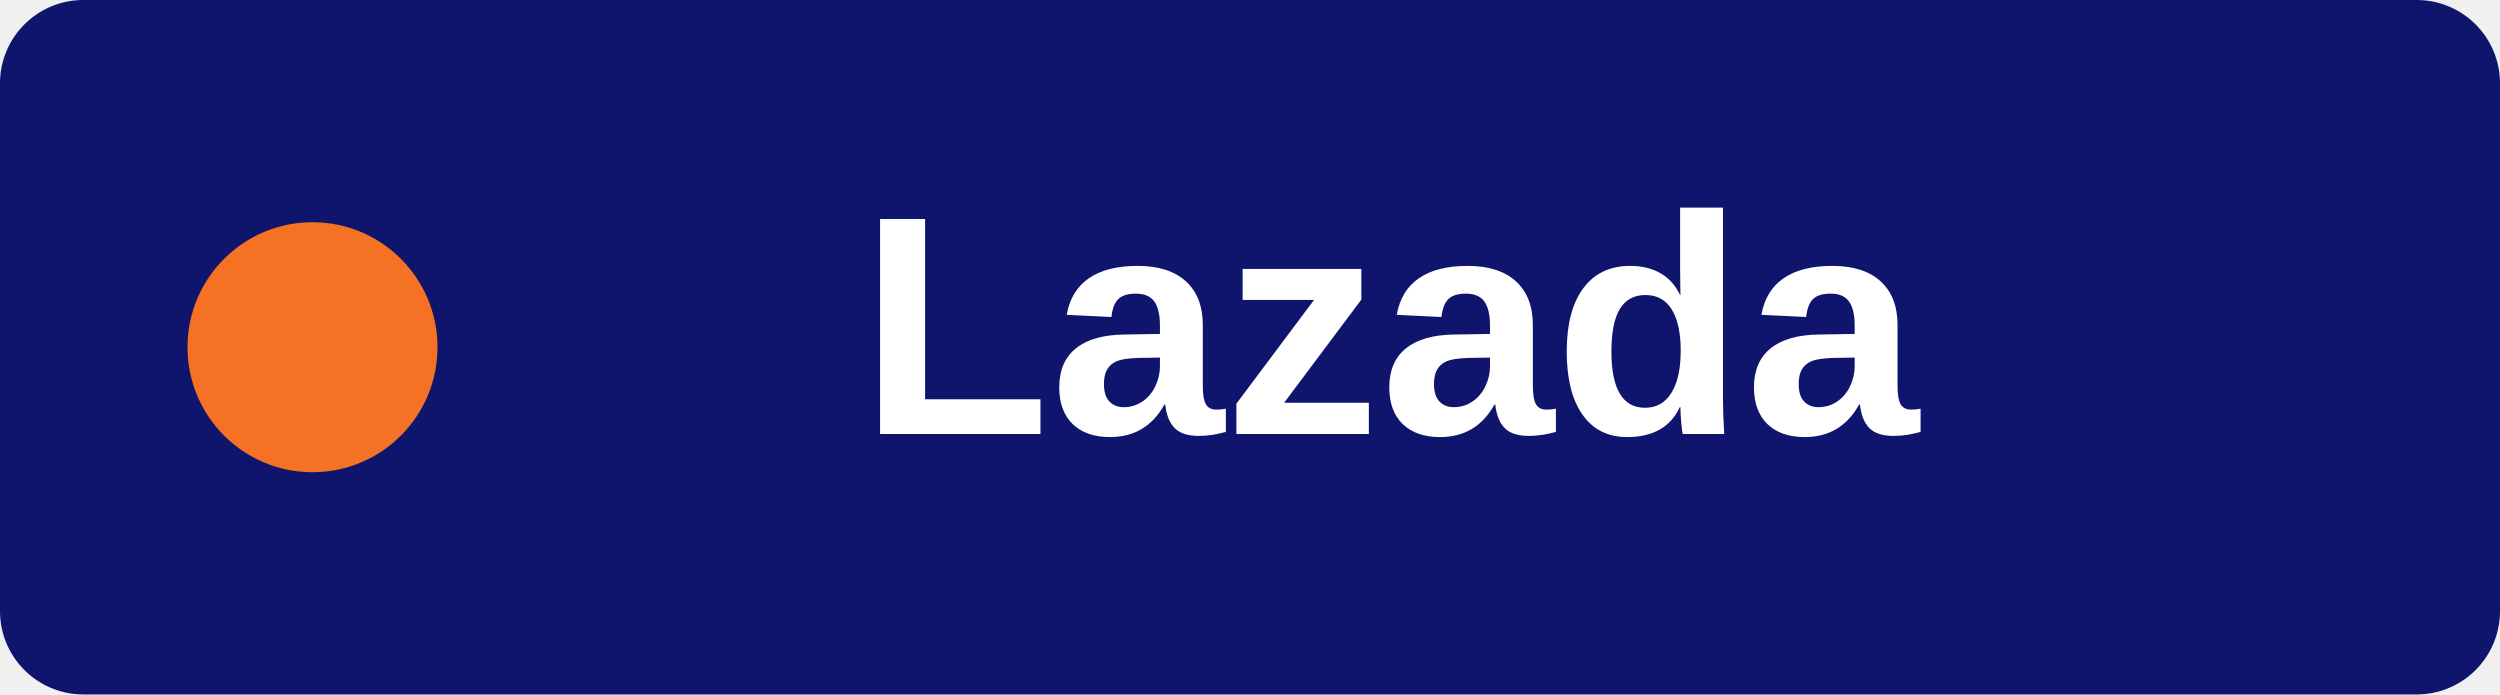
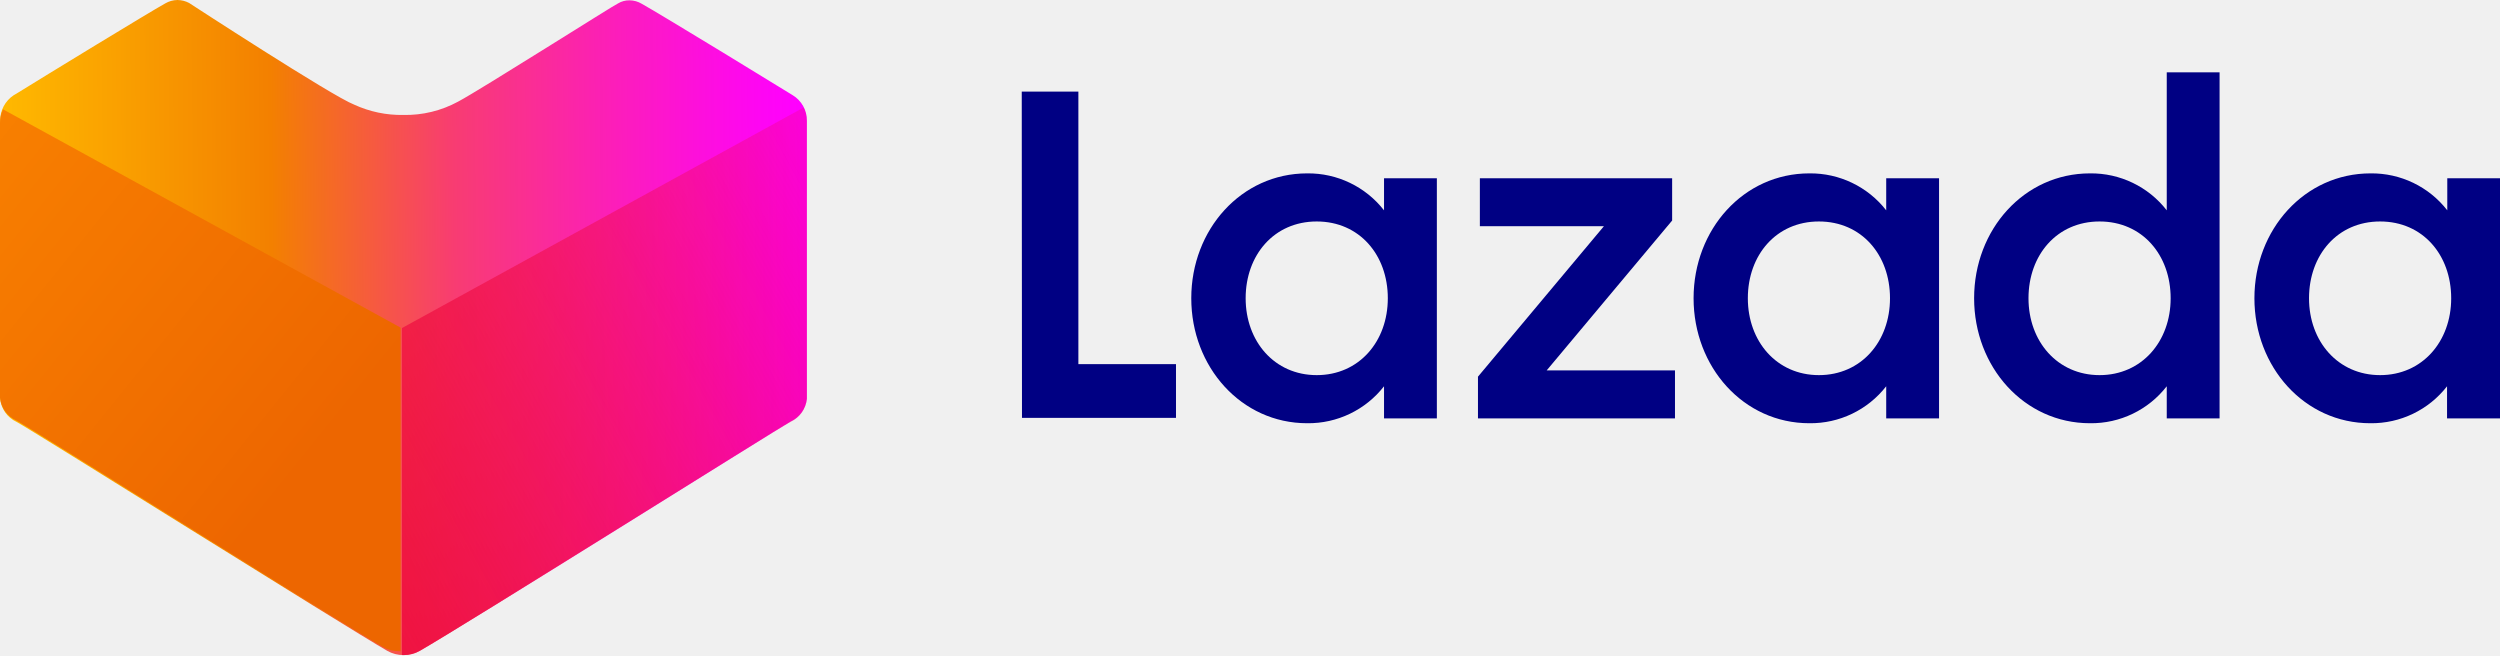
- <svg xmlns="http://www.w3.org/2000/svg" viewBox="0 0 720 200" role="img" aria-label="Lazada">
-   <rect width="720" height="200" rx="24" fill="#0F146D" />
-   <circle cx="90" cy="100" r="36" fill="#F57224" />
-   <text x="400" y="125" text-anchor="middle" font-family="Arial, Helvetica, sans-serif" font-size="90" font-weight="700" fill="#FFFFFF">Lazada</text>
+ <svg xmlns="http://www.w3.org/2000/svg" xmlns:xlink="http://www.w3.org/1999/xlink" width="410.284mm" height="107.51mm" viewBox="0 0 410.284 107.51" version="1.1" id="svg8">
+   <defs id="defs2">
+     <linearGradient id="linearGradient953">
+       <stop style="stop-color:#6fc4ea;stop-opacity:1;" offset="0" id="stop949" />
+       <stop style="stop-color:#bce4f5;stop-opacity:1" offset="1" id="stop951" />
+     </linearGradient>
+     <linearGradient id="linearGradient935">
+       <stop id="stop931" offset="0" style="stop-color:#f8ad1b;stop-opacity:1;" />
+       <stop id="stop933" offset="1" style="stop-color:#fec80d;stop-opacity:1" />
+     </linearGradient>
+     <linearGradient id="linearGradient921">
+       <stop style="stop-color:#4eb745;stop-opacity:1;" offset="0" id="stop917" />
+       <stop style="stop-color:#c8db30;stop-opacity:1" offset="1" id="stop919" />
+     </linearGradient>
+     <linearGradient id="linearGradient905">
+       <stop style="stop-color:#f6a51f;stop-opacity:1;" offset="0" id="stop901" />
+       <stop style="stop-color:#ffd42a;stop-opacity:1" offset="1" id="stop903" />
+     </linearGradient>
+     <linearGradient xlink:href="#linearGradient905" id="linearGradient907" x1="-255.76" y1="-233.085" x2="86.395" y2="-177.404" gradientUnits="userSpaceOnUse" gradientTransform="matrix(0.4235742,0,0,0.4235742,-295.8083,-17.82481)" />
+     <linearGradient xlink:href="#linearGradient921" id="linearGradient923" x1="-10.754" y1="-328.975" x2="-35.029" y2="-350.764" gradientUnits="userSpaceOnUse" gradientTransform="matrix(0.4235742,0,0,0.4235742,-295.8083,-17.82481)" />
+     <linearGradient xlink:href="#linearGradient935" id="linearGradient929" gradientUnits="userSpaceOnUse" x1="38.124" y1="-84.518" x2="71.75" y2="-83.435" gradientTransform="matrix(0.418034,0,0,0.4242458,-351.5251,-5.974918)" />
+     <linearGradient xlink:href="#linearGradient953" id="linearGradient955" x1="-51.22" y1="-391.349" x2="-105.016" y2="-389.837" gradientUnits="userSpaceOnUse" gradientTransform="matrix(0.4235742,0,0,0.4235742,-295.8083,-17.82481)" />
+     <linearGradient id="gradient1" y2="0.5" x2="1.001" y1="0.5" x1="-0.001" gradientUnits="userSpaceOnUse">
+       <stop id="stop4" stop-opacity="1" stop-color="#ff9200" offset="1e-07" />
+       <stop id="stop6" stop-opacity="1" stop-color="#f36d00" offset="0.29" />
+       <stop id="stop8" stop-opacity="1" stop-color="#f4680b" offset="0.32" />
+       <stop id="stop10" stop-opacity="1" stop-color="#f83c72" offset="0.57" />
+       <stop id="stop12" stop-opacity="1" stop-color="#fc1cbe" offset="0.78" />
+       <stop id="stop14" stop-opacity="1" stop-color="#fe08ed" offset="0.93" />
+       <stop id="stop16" stop-opacity="1" stop-color="#ff00ff" offset="1" />
+     </linearGradient>
+     <linearGradient gradientUnits="userSpaceOnUse" x1="-0.001" y1="0.5" x2="1.001" y2="0.5" id="linearGradient966">
+       <stop style="stop-color:#ffb900;stop-opacity:1" offset="1e-07" stop-color="#ff9200" stop-opacity="1" id="stop952" />
+       <stop style="stop-color:#f38000;stop-opacity:1" offset="0.338" stop-color="#f36d00" stop-opacity="1" id="stop954" />
+       <stop offset="0.567" stop-color="#f83c72" stop-opacity="1" id="stop958" />
+       <stop offset="0.78" stop-color="#fc1cbe" stop-opacity="1" id="stop960" />
+       <stop offset="0.93" stop-color="#fe08ed" stop-opacity="1" id="stop962" />
+       <stop offset="1" stop-color="#ff00ff" stop-opacity="1" id="stop964" />
+     </linearGradient>
+     <linearGradient id="linearGradient1736">
+       <stop style="stop-color:#ed6600;stop-opacity:1;" offset="0" id="stop1732" />
+       <stop style="stop-color:#f98200;stop-opacity:1" offset="1" id="stop1734" />
+     </linearGradient>
+     <linearGradient id="linearGradient1728">
+       <stop style="stop-color:#ee0a3f;stop-opacity:1;" offset="0" id="stop1724" />
+       <stop style="stop-color:#ee0a3f;stop-opacity:0;" offset="1" id="stop1726" />
+     </linearGradient>
+     <linearGradient xlink:href="#gradient1" id="linearGradient950" gradientUnits="userSpaceOnUse" x1="-0.001" y1="0.5" x2="1.001" y2="0.5" />
+     <linearGradient xlink:href="#linearGradient966" id="linearGradient948" gradientUnits="userSpaceOnUse" x1="-0.001" y1="0.5" x2="66.758" y2="-0.017" />
+     <linearGradient xlink:href="#linearGradient1728" id="linearGradient1730" x1="18.754" y1="49.006" x2="86.818" y2="11.32" gradientUnits="userSpaceOnUse" />
+     <linearGradient xlink:href="#linearGradient1736" id="linearGradient1738" x1="41.793" y1="39.349" x2="75.037" y2="12.569" gradientUnits="userSpaceOnUse" />
+     <linearGradient xlink:href="#linearGradient1728" id="linearGradient1306" gradientUnits="userSpaceOnUse" x1="18.754" y1="49.006" x2="86.818" y2="11.32" />
+     <linearGradient xlink:href="#linearGradient1736" id="linearGradient1308" gradientUnits="userSpaceOnUse" x1="41.793" y1="39.349" x2="75.037" y2="12.569" />
+   </defs>
+   <g id="layer1" transform="translate(805.6065,100.3981)">
+     <g id="g975">
+       <g transform="translate(-482.6338,-315.5882)" id="layer1-5">
+         <g id="layer1-2" transform="matrix(0.4327213,0,0,0.4327213,12.09495,193.2065)">
+           <g transform="matrix(0.2629683,0,0,0.2629683,-799.5469,61.58213)" id="g1006" style="fill:#000083;fill-opacity:1;fill-rule:evenodd;stroke:#000000;stroke-width:1;stroke-linecap:square;stroke-linejoin:bevel">
+             <g style="fill:#000083;fill-opacity:1;stroke:none" id="g35" transform="matrix(12.50928,0,0,12.50928,438.0685,8.29825)">
+               <path style="vector-effect:none;fill:#000083;fill-opacity:1;fill-rule:nonzero" id="path33" d="m 90.447,6.624 h 6.529 V 38.039 H 108.23 V 44.24 H 90.474 L 90.447,6.624" />
+             </g>
+             <g style="fill:#000083;fill-opacity:1;stroke:none" id="g41" transform="matrix(12.50928,0,0,12.50928,438.0685,8.29825)">
+               <path style="vector-effect:none;fill:#000083;fill-opacity:1;fill-rule:nonzero" id="path39" d="m 123.35,16.049 c 3.459,-0.043 6.738,1.533 8.865,4.261 v -3.701 h 6.091 v 27.686 h -6.091 v -3.701 c -2.127,2.728 -5.406,4.305 -8.865,4.261 -7.594,0 -13.358,-6.488 -13.358,-14.41 0,-7.922 5.764,-14.396 13.358,-14.396 m 1.107,5.545 c -4.931,0 -8.196,3.879 -8.196,8.851 0,4.972 3.319,8.864 8.196,8.864 4.876,0 8.195,-3.879 8.195,-8.864 0,-4.985 -3.265,-8.851 -8.195,-8.851" />
+             </g>
+             <g style="fill:#000083;fill-opacity:1;stroke:none" id="g47" transform="matrix(12.50928,0,0,12.50928,438.0685,8.29825)">
+               <path style="vector-effect:none;fill:#000083;fill-opacity:1;fill-rule:nonzero" id="path45" d="m 143.046,39.487 14.519,-17.346 h -14.301 v -5.532 h 22.168 v 4.876 l -14.464,17.278 h 14.792 v 5.532 h -22.714 v -4.808" />
+             </g>
+             <g style="fill:#000083;fill-opacity:1;stroke:none" id="g53" transform="matrix(12.50928,0,0,12.50928,438.0685,8.29825)">
+               <path style="vector-effect:none;fill:#000083;fill-opacity:1;fill-rule:nonzero" id="path51" d="m 181.249,16.049 c 3.458,-0.043 6.738,1.533 8.864,4.261 v -3.701 h 6.092 v 27.686 h -6.092 v -3.701 c -2.126,2.728 -5.406,4.305 -8.864,4.261 -7.594,0 -13.345,-6.488 -13.345,-14.41 0,-7.922 5.751,-14.396 13.345,-14.396 m 1.106,5.545 c -4.931,0 -8.195,3.879 -8.195,8.851 0,4.972 3.319,8.864 8.195,8.864 4.876,0 8.195,-3.879 8.195,-8.864 0,-4.985 -3.264,-8.851 -8.195,-8.851" />
+             </g>
+             <g style="fill:#000083;fill-opacity:1;stroke:none" id="g59" transform="matrix(12.50928,0,0,12.50928,438.0685,8.29825)">
+               <path style="vector-effect:none;fill:#000083;fill-opacity:1;fill-rule:nonzero" id="path57" d="m 213.606,16.049 c 3.455,-0.045 6.731,1.532 8.851,4.261 V 4.398 h 6.091 V 44.295 h -6.091 v -3.701 c -2.12,2.729 -5.396,4.307 -8.851,4.261 -7.594,0 -13.358,-6.488 -13.358,-14.41 0,-7.922 5.764,-14.396 13.358,-14.396 m 1.106,5.545 c -4.931,0 -8.195,3.879 -8.195,8.851 0,4.972 3.333,8.864 8.195,8.864 4.863,0 8.195,-3.879 8.195,-8.864 0,-4.985 -3.264,-8.851 -8.195,-8.851" />
+             </g>
+             <g style="fill:#000083;fill-opacity:1;stroke:none" id="g65" transform="matrix(12.50928,0,0,12.50928,438.0685,8.29825)">
+               <path style="vector-effect:none;fill:#000083;fill-opacity:1;fill-rule:nonzero" id="path63" d="m 245.949,16.049 c 3.455,-0.045 6.732,1.532 8.851,4.261 v -3.701 h 6.078 v 27.686 h -6.105 v -3.701 c -2.12,2.729 -5.396,4.307 -8.851,4.261 -7.594,0 -13.358,-6.488 -13.358,-14.41 0,-7.922 5.791,-14.396 13.385,-14.396 m 1.107,5.545 c -4.931,0 -8.196,3.879 -8.196,8.851 0,4.972 3.333,8.864 8.196,8.864 4.862,0 8.195,-3.879 8.195,-8.864 0,-4.985 -3.265,-8.851 -8.195,-8.851" />
+             </g>
+           </g>
+           <g transform="matrix(1.371927,0,0,1.371927,169.4857,-38.49358)" id="g942">
+             <g style="fill:url(#linearGradient950);fill-rule:evenodd;stroke:none;stroke-width:1;stroke-linecap:square;stroke-linejoin:bevel" id="g71" transform="matrix(3.309746,0,0,3.309746,-688.0291,65.08854)">
+               <path style="vector-effect:none;fill:url(#linearGradient948);fill-rule:nonzero" id="path69" d="M 33.737,54.716 C 33.258,54.719 32.787,54.597 32.371,54.361 28.806,52.298 2.404,35.744 1.407,35.239 0.648,34.885 0.13,34.16 0.041,33.327 V 10.107 C 0.021,9.241 0.45,8.425 1.175,7.949 L 1.366,7.84 C 3.92,6.256 12.47,1.038 13.822,0.287 14.133,0.103 14.486,0.004 14.847,0 c 0.338,0.004 0.671,0.088 0.97,0.246 0,0 11.965,7.799 13.795,8.496 1.284,0.59 2.684,0.884 4.098,0.86 1.601,0.033 3.183,-0.353 4.589,-1.12 C 40.088,7.54 51.52,0.287 51.643,0.287 51.931,0.113 52.262,0.023 52.599,0.027 52.96,0.029 53.314,0.128 53.623,0.314 55.181,1.175 65.779,7.662 66.23,7.949 66.976,8.399 67.428,9.209 67.418,10.08 v 23.22 c -0.084,0.835 -0.603,1.562 -1.366,1.912 -0.997,0.546 -27.317,17.101 -30.95,19.122 -0.414,0.245 -0.885,0.377 -1.366,0.382" />
+             </g>
+             <g style="fill:url(#linearGradient1730);fill-opacity:1;fill-rule:evenodd;stroke:none;stroke-width:1;stroke-linecap:square;stroke-linejoin:bevel" id="g79" transform="matrix(3.309746,0,0,3.309746,-688.0291,65.08854)">
+               <path style="vector-effect:none;fill:url(#linearGradient1306);fill-opacity:1;fill-rule:nonzero" id="path77" d="m 33.6,54.716 0.137,-1e-4 c 0.478,0.003 0.95,-0.119 1.366,-0.355 3.565,-2.062 29.953,-18.617 30.95,-19.122 0.762,-0.35 1.282,-1.077 1.366,-1.912 V 10.107 C 67.423,9.714 67.334,9.326 67.159,8.974 L 33.6,27.399 v 27.317" />
+             </g>
+             <g transform="matrix(-3.274485,0,0,3.274485,-467.1852,65.93413)" id="g970" style="fill:url(#linearGradient1738);fill-opacity:1;fill-rule:evenodd;stroke:none;stroke-width:1;stroke-linecap:square;stroke-linejoin:bevel">
+               <path d="m 33.6,54.716 0.137,-1e-4 c 0.478,0.003 0.95,-0.119 1.366,-0.355 3.565,-2.062 29.953,-18.617 30.95,-19.122 0.762,-0.35 1.282,-1.077 1.366,-1.912 V 10.107 C 67.423,9.714 67.334,9.326 67.159,8.974 L 33.6,27.399 v 27.317" id="path968" style="vector-effect:none;fill:url(#linearGradient1308);fill-opacity:1;fill-rule:nonzero" />
+             </g>
+           </g>
+         </g>
+       </g>
+     </g>
+   </g>
</svg>
